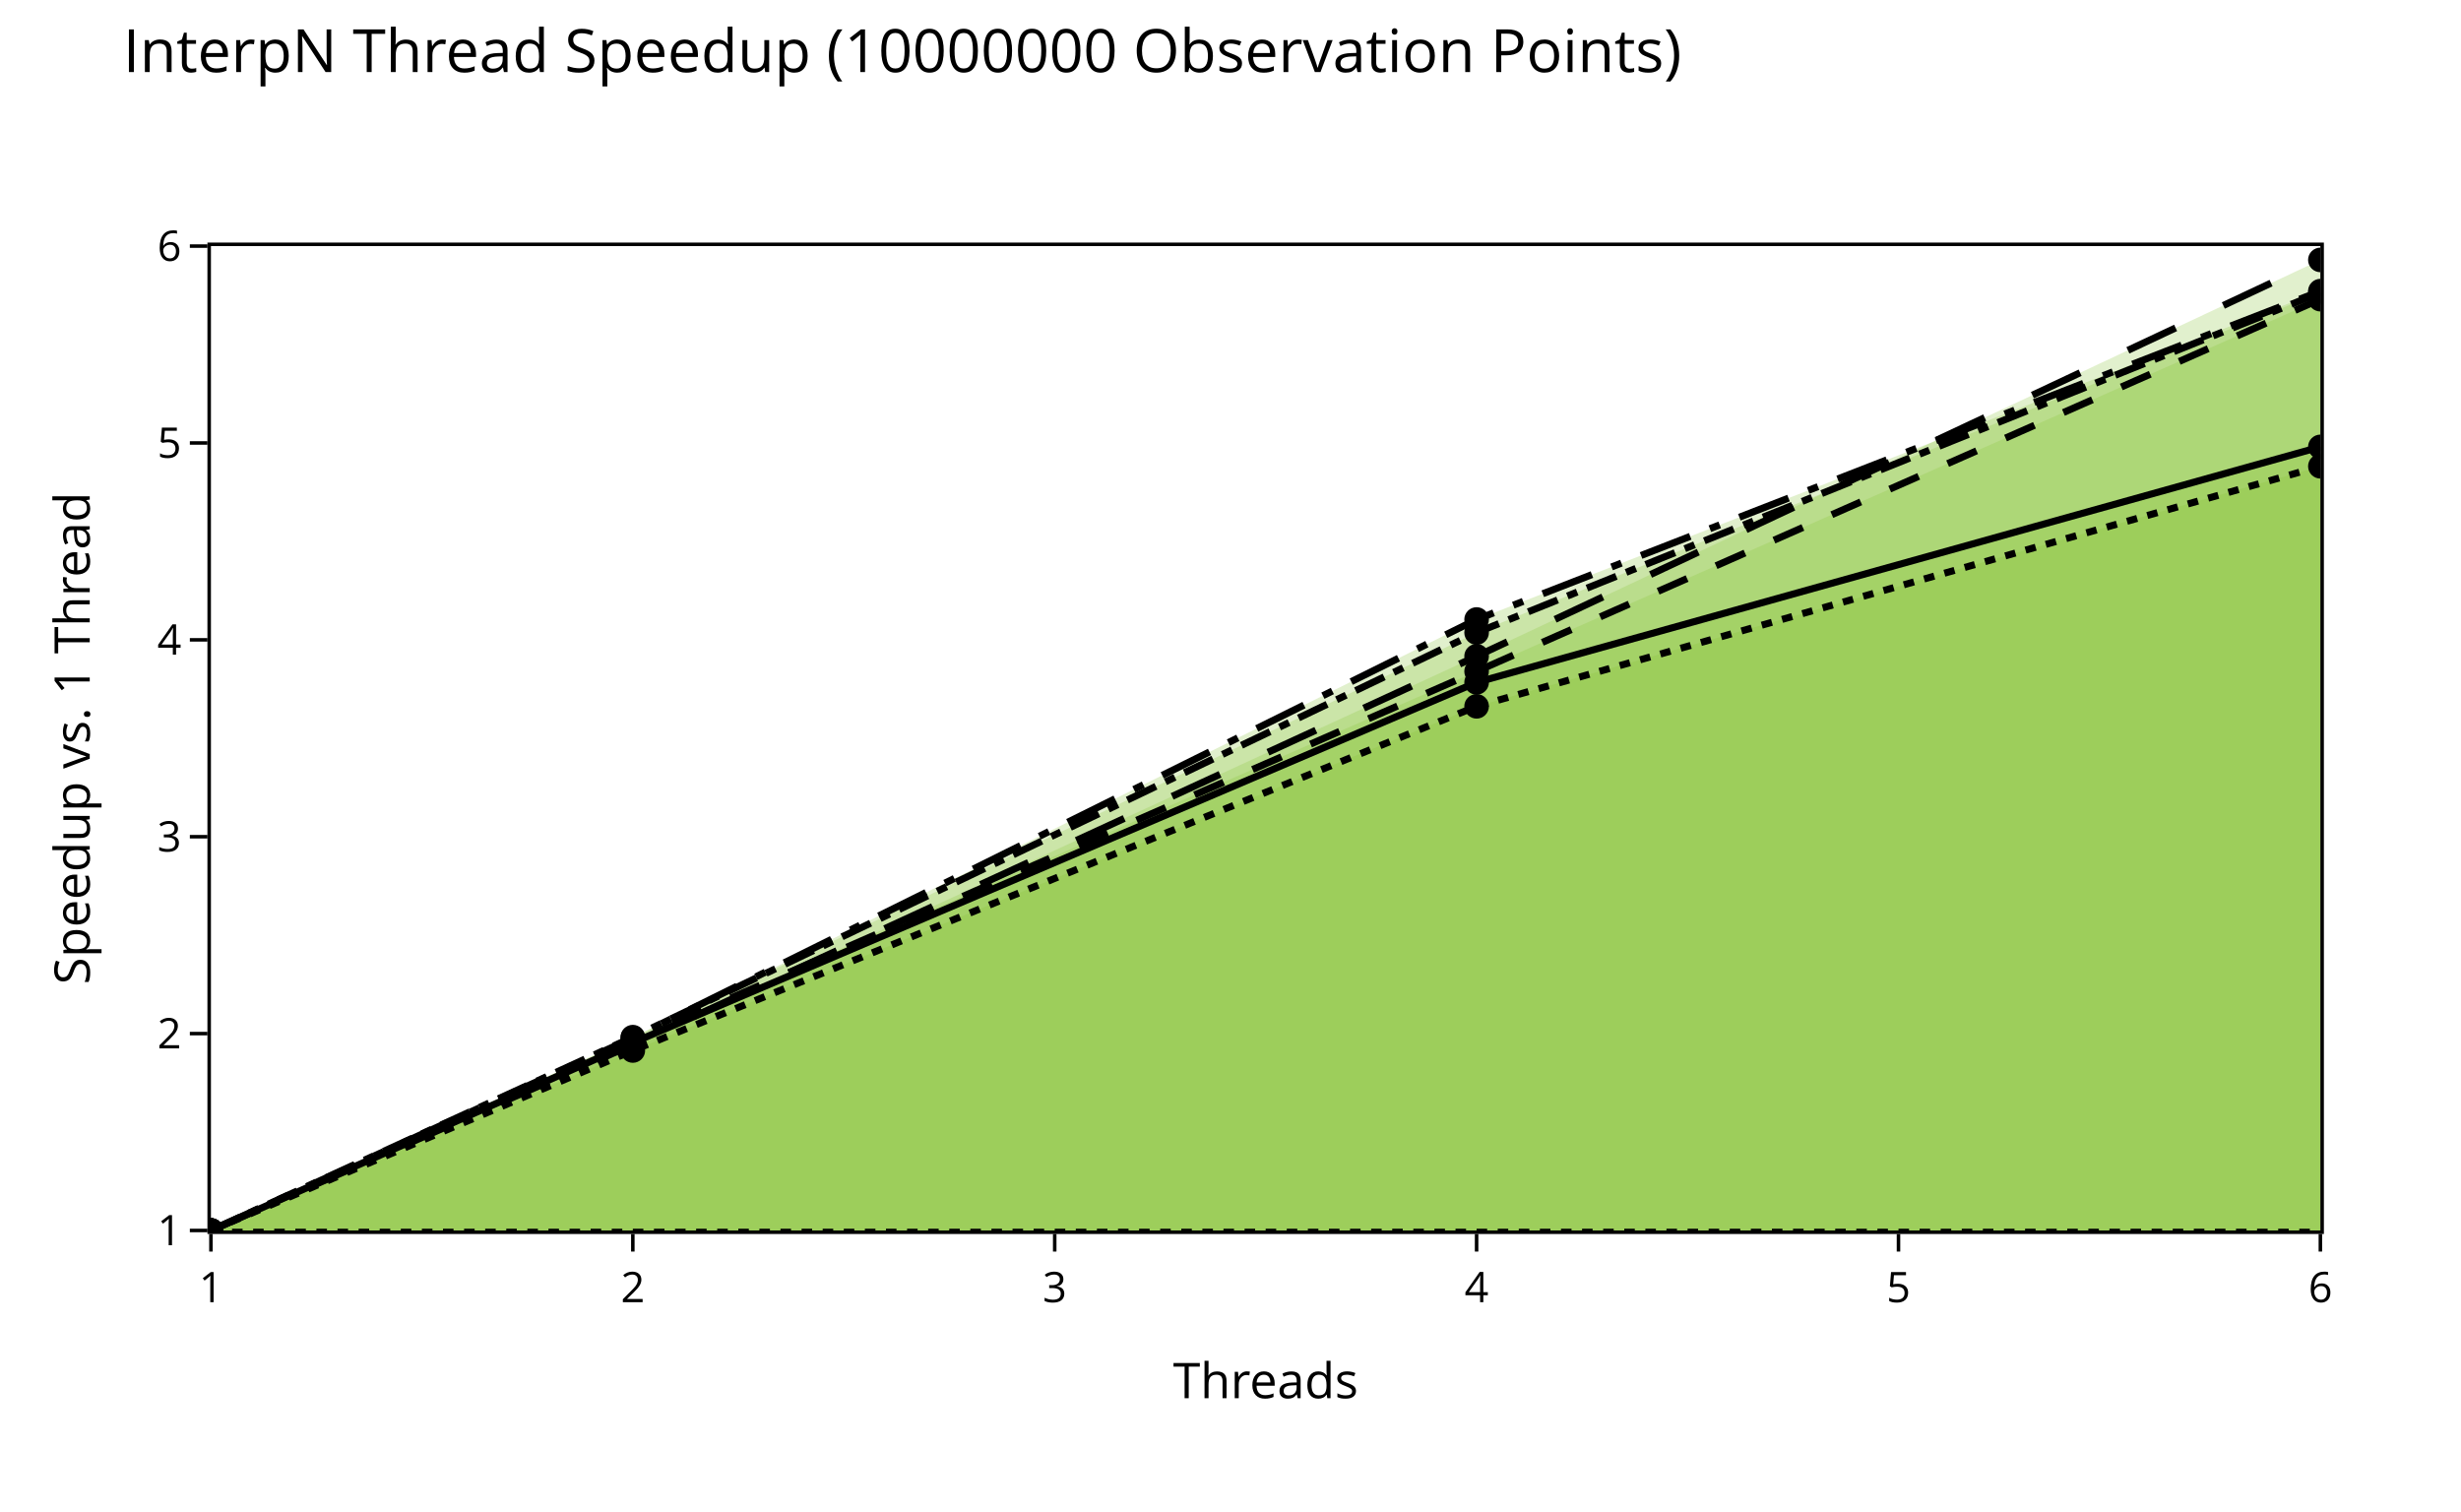
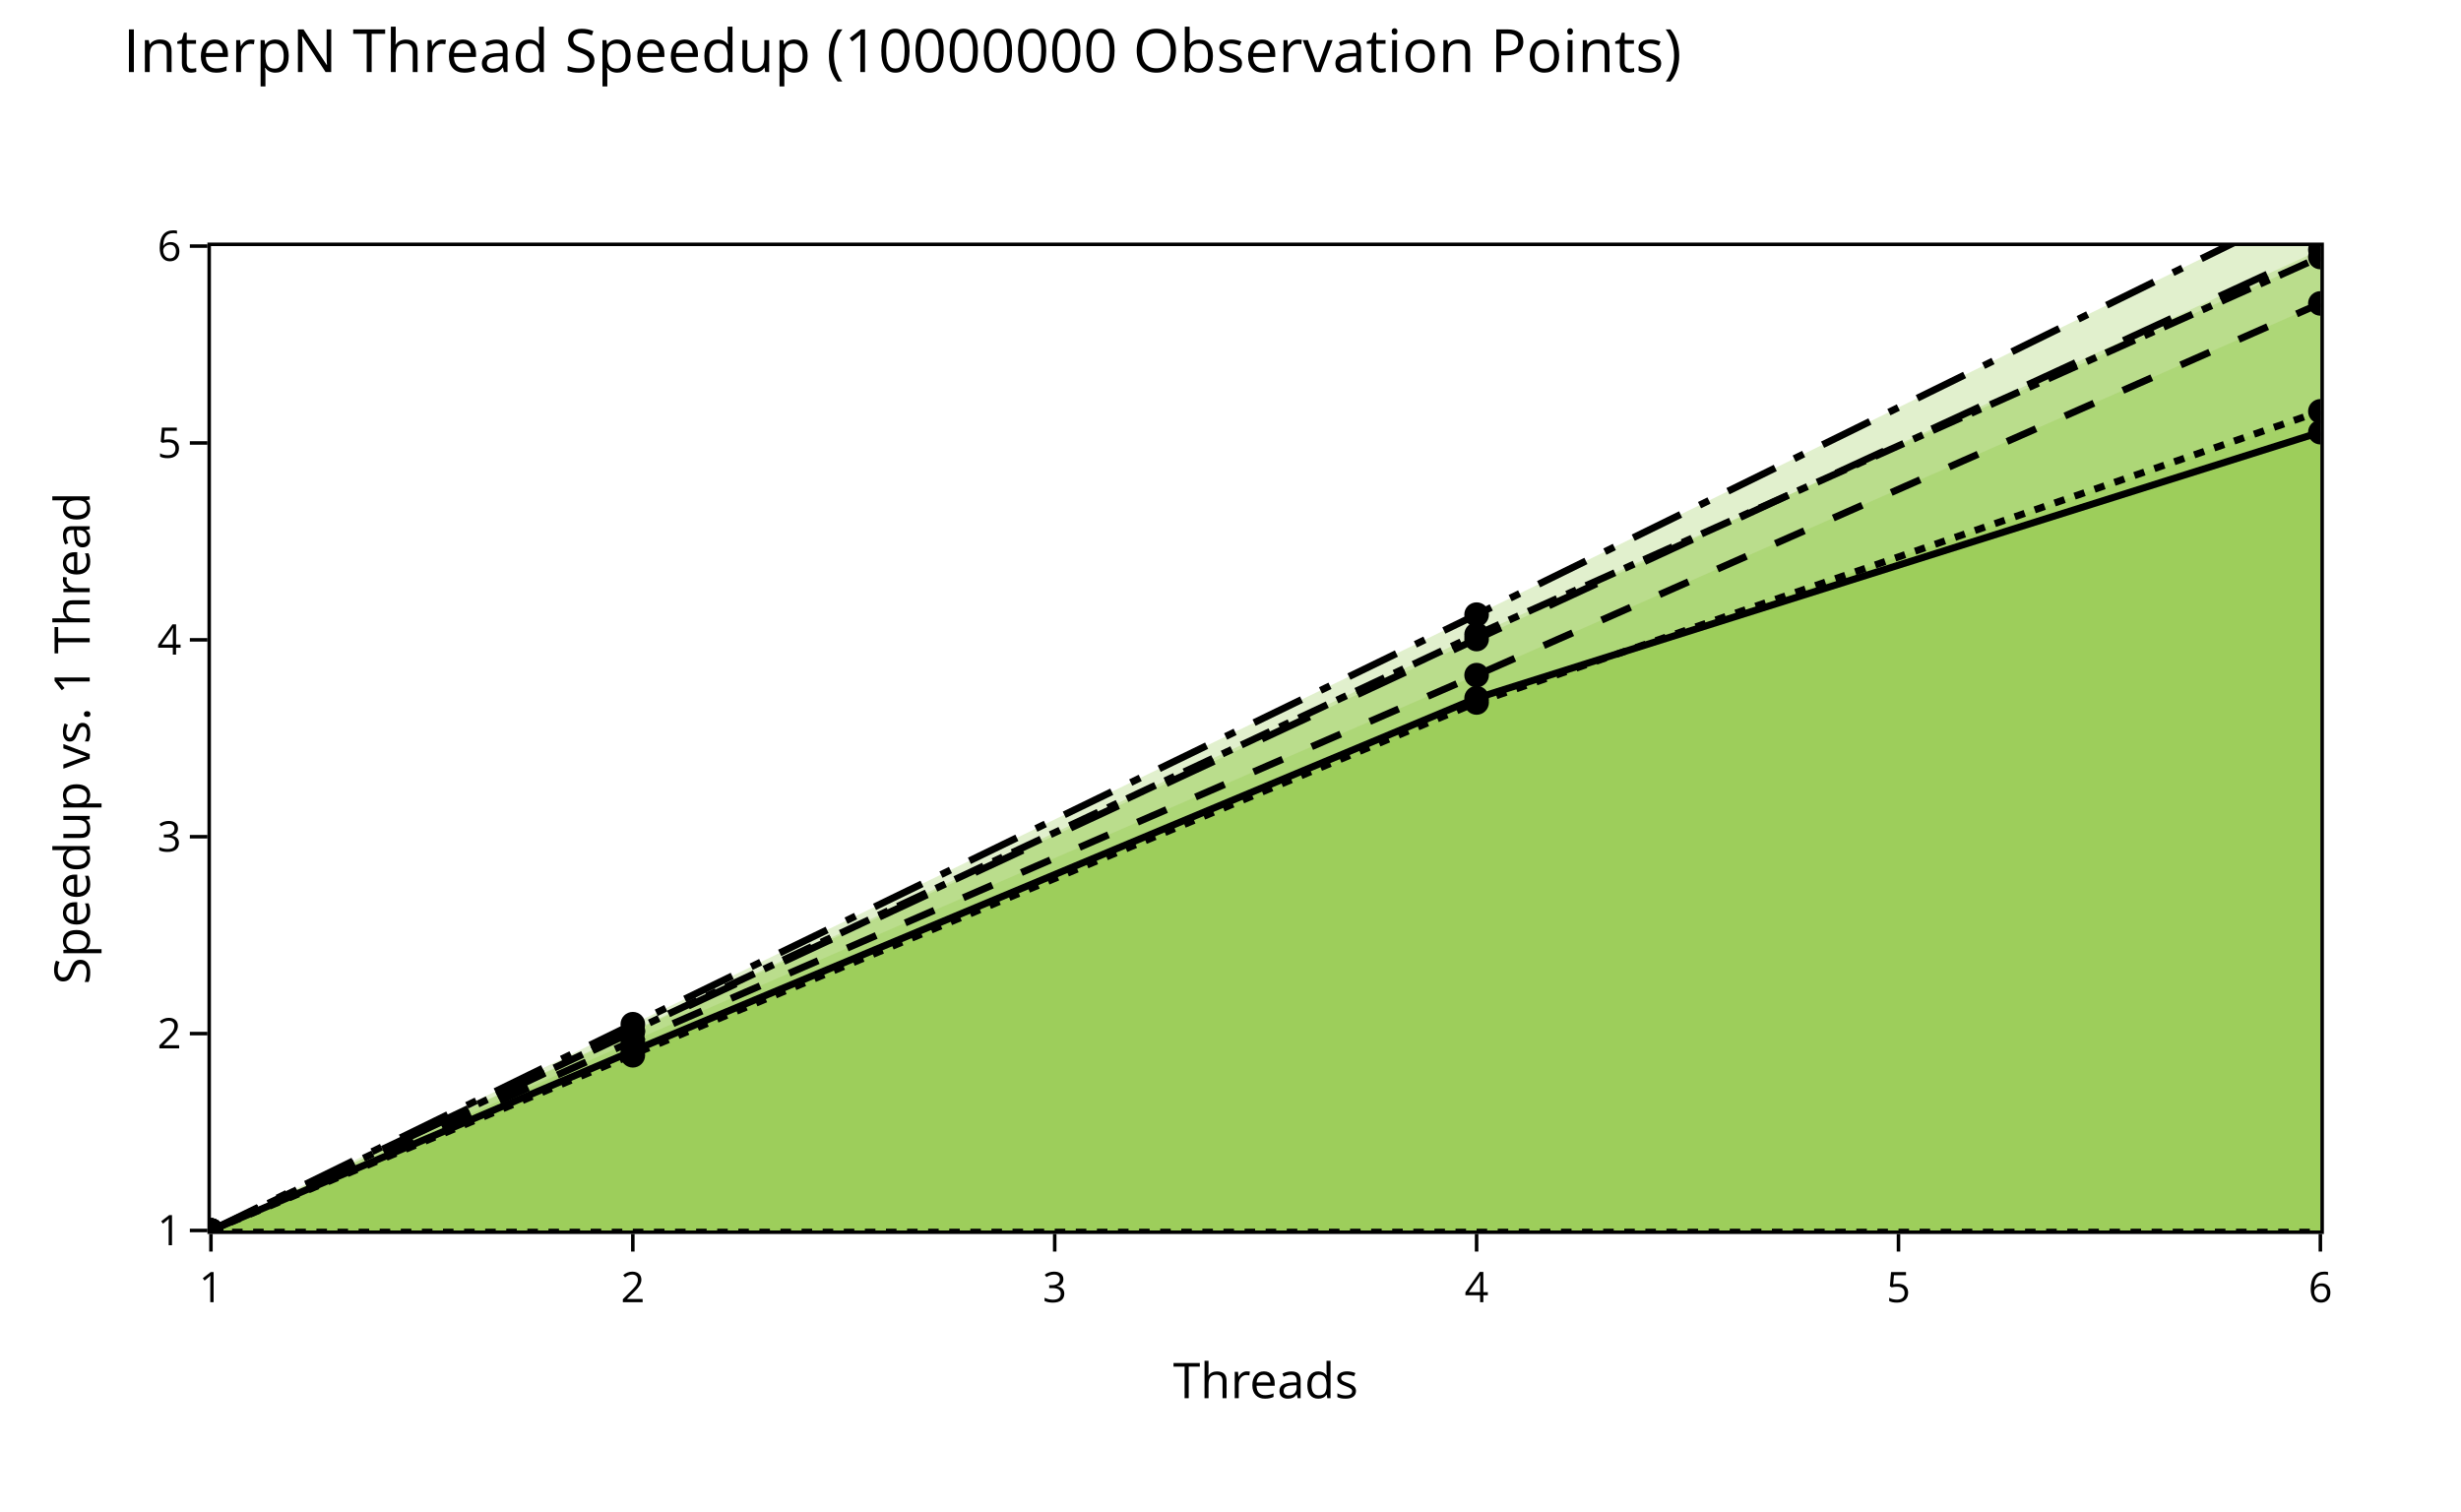
<svg xmlns="http://www.w3.org/2000/svg" class="main-svg" width="700" height="430" style="" viewBox="0 0 700 430">
  <rect x="0" y="0" width="700" height="430" style="fill: rgb(0, 0, 0); fill-opacity: 0;" />
-   <defs id="defs-cc3202">
+   <defs id="defs-e1feff">
    <g class="clips">
-       <clipPath id="clipcc3202xyplot" class="plotclip">
+       <clipPath id="clipe1feffxyplot" class="plotclip">
        <rect width="600" height="280" />
      </clipPath>
-       <clipPath class="axesclip" id="clipcc3202x">
+       <clipPath class="axesclip" id="clipe1feffx">
        <rect x="60" y="0" width="600" height="430" />
      </clipPath>
-       <clipPath class="axesclip" id="clipcc3202y">
+       <clipPath class="axesclip" id="clipe1feffy">
        <rect x="0" y="70" width="700" height="280" />
      </clipPath>
-       <clipPath class="axesclip" id="clipcc3202xy">
+       <clipPath class="axesclip" id="clipe1feffxy">
        <rect x="60" y="70" width="600" height="280" />
      </clipPath>
    </g>
    <g class="gradients" />
    <g class="patterns" />
  </defs>
  <g class="bglayer">
    <rect class="bg" x="60" y="70" width="600" height="280" style="fill: rgb(0, 0, 0); fill-opacity: 0; stroke-width: 0;" />
  </g>
  <g class="layer-below">
    <g class="imagelayer" />
    <g class="shapelayer" />
  </g>
  <g class="cartesianlayer">
    <g class="subplot xy">
      <g class="layer-subplot">
        <g class="shapelayer" />
        <g class="imagelayer" />
      </g>
      <g class="minor-gridlayer">
        <g class="x" />
        <g class="y" />
      </g>
      <g class="gridlayer">
        <g class="x" />
        <g class="y" />
      </g>
      <g class="zerolinelayer" />
      <g class="layer-between">
        <g class="shapelayer" />
        <g class="imagelayer" />
      </g>
      <path class="xlines-below" />
      <path class="ylines-below" />
      <g class="overlines-below" />
      <g class="xaxislayer-below" />
      <g class="yaxislayer-below" />
      <g class="overaxes-below" />
      <g class="overplot">
-         <g class="xy" transform="translate(60,70)" clip-path="url(#clipcc3202xyplot)">
+         <g class="xy" transform="translate(60,70)" clip-path="url(#clipe1feffxyplot)">
          <g class="scatterlayer mlayer">
-             <g class="trace scatter trace14fddb" style="stroke-miterlimit: 2; opacity: 1;">
-               <g class="fills">
-                 <g>
-                   <path class="js-fill" d="M0,280L120,226.58L360,124.1L600,57.11L600,280L0,280Z" style="fill: rgb(139, 196, 59); fill-opacity: 0.25; stroke-width: 0;" />
-                 </g>
-               </g>
-               <g class="errorbars" />
-               <g class="lines">
-                 <path class="js-line" d="M0,280L120,226.58L360,124.1L600,57.11L600,280L0,280" style="vector-effect: none; fill: none; stroke: rgb(99, 110, 250); stroke-opacity: 1; stroke-width: 0px; opacity: 1;" />
-               </g>
-               <g class="points" />
-               <g class="text" />
-             </g>
-             <g class="trace scatter trace3420ec" style="stroke-miterlimit: 2; opacity: 1;">
-               <g class="fills">
-                 <g>
-                   <path class="js-fill" d="M0,280L120,226.09L360,120.97L600,15.1L600,280L0,280Z" style="fill: rgb(139, 196, 59); fill-opacity: 0.25; stroke-width: 0;" />
-                 </g>
-               </g>
-               <g class="errorbars" />
-               <g class="lines">
-                 <path class="js-line" d="M0,280L120,226.09L360,120.97L600,15.1L600,280L0,280" style="vector-effect: none; fill: none; stroke: rgb(239, 85, 59); stroke-opacity: 1; stroke-width: 0px; opacity: 1;" />
-               </g>
-               <g class="points" />
-               <g class="text" />
-             </g>
-             <g class="trace scatter trace329733" style="stroke-miterlimit: 2; opacity: 1;">
-               <g class="fills">
-                 <g>
-                   <path class="js-fill" d="M0,280L120,228.81L360,130.91L600,62.63L600,280L0,280Z" style="fill: rgb(139, 196, 59); fill-opacity: 0.25; stroke-width: 0;" />
-                 </g>
-               </g>
-               <g class="errorbars" />
-               <g class="lines">
-                 <path class="js-line" d="M0,280L120,228.81L360,130.91L600,62.63L600,280L0,280" style="vector-effect: none; fill: none; stroke: rgb(0, 204, 150); stroke-opacity: 1; stroke-width: 0px; opacity: 1;" />
-               </g>
-               <g class="points" />
-               <g class="text" />
-             </g>
-             <g class="trace scatter trace361239" style="stroke-miterlimit: 2; opacity: 1;">
-               <g class="fills">
-                 <g>
-                   <path class="js-fill" d="M0,280L120,225.01L360,109.94L600,13.23L600,280L0,280Z" style="fill: rgb(139, 196, 59); fill-opacity: 0.25; stroke-width: 0;" />
-                 </g>
-               </g>
-               <g class="errorbars" />
-               <g class="lines">
-                 <path class="js-line" d="M0,280L120,225.01L360,109.94L600,13.23L600,280L0,280" style="vector-effect: none; fill: none; stroke: rgb(171, 99, 250); stroke-opacity: 1; stroke-width: 0px; opacity: 1;" />
-               </g>
-               <g class="points" />
-               <g class="text" />
-             </g>
-             <g class="trace scatter tracebee1cb" style="stroke-miterlimit: 2; opacity: 1;">
-               <g class="fills">
-                 <g>
-                   <path class="js-fill" d="M0,280L120,227.13L360,116.66L600,3.93L600,280L0,280Z" style="fill: rgb(139, 196, 59); fill-opacity: 0.25; stroke-width: 0;" />
-                 </g>
-               </g>
-               <g class="errorbars" />
-               <g class="lines">
-                 <path class="js-line" d="M0,280L120,227.13L360,116.66L600,3.93L600,280L0,280" style="vector-effect: none; fill: none; stroke: rgb(255, 161, 90); stroke-opacity: 1; stroke-width: 0px; opacity: 1;" />
-               </g>
-               <g class="points" />
-               <g class="text" />
-             </g>
-             <g class="trace scatter trace4f1c1d" style="stroke-miterlimit: 2; opacity: 1;">
-               <g class="fills">
-                 <g>
-                   <path class="js-fill" d="M0,280L120,225.21L360,106.21L600,12.81L600,280L0,280Z" style="fill: rgb(139, 196, 59); fill-opacity: 0.25; stroke-width: 0;" />
-                 </g>
-               </g>
-               <g class="errorbars" />
-               <g class="lines">
-                 <path class="js-line" d="M0,280L120,225.21L360,106.21L600,12.81L600,280L0,280" style="vector-effect: none; fill: none; stroke: rgb(25, 211, 243); stroke-opacity: 1; stroke-width: 0px; opacity: 1;" />
-               </g>
-               <g class="points" />
-               <g class="text" />
-             </g>
-             <g class="trace scatter traceaca570" style="stroke-miterlimit: 2; opacity: 1;">
-               <g class="fills" />
-               <g class="errorbars" />
-               <g class="lines">
-                 <path class="js-line" d="M0,280L120,226.58L360,124.1L600,57.11" style="vector-effect: none; fill: none; stroke: rgb(0, 0, 0); stroke-opacity: 1; stroke-width: 2px; opacity: 1;" />
-               </g>
-               <g class="points">
-                 <path class="point" transform="translate(0,280)" d="M3.5,0A3.5,3.5 0 1,1 0,-3.5A3.5,3.5 0 0,1 3.5,0Z" style="opacity: 1; stroke-width: 0px; fill: rgb(0, 0, 0); fill-opacity: 1;" />
-                 <path class="point" transform="translate(120,226.58)" d="M3.5,0A3.5,3.5 0 1,1 0,-3.5A3.5,3.5 0 0,1 3.5,0Z" style="opacity: 1; stroke-width: 0px; fill: rgb(0, 0, 0); fill-opacity: 1;" />
-                 <path class="point" transform="translate(360,124.1)" d="M3.5,0A3.5,3.5 0 1,1 0,-3.5A3.5,3.5 0 0,1 3.5,0Z" style="opacity: 1; stroke-width: 0px; fill: rgb(0, 0, 0); fill-opacity: 1;" />
-                 <path class="point" transform="translate(600,57.11)" d="M3.5,0A3.5,3.5 0 1,1 0,-3.5A3.5,3.5 0 0,1 3.5,0Z" style="opacity: 1; stroke-width: 0px; fill: rgb(0, 0, 0); fill-opacity: 1;" />
-               </g>
-               <g class="text" />
-             </g>
-             <g class="trace scatter trace0dc7ca" style="stroke-miterlimit: 2; opacity: 1;">
-               <g class="fills" />
-               <g class="errorbars" />
-               <g class="lines">
-                 <path class="js-line" d="M0,280L120,226.09L360,120.97L600,15.1" style="vector-effect: none; fill: none; stroke: rgb(0, 0, 0); stroke-opacity: 1; stroke-dasharray: 9px, 9px; stroke-width: 2px; opacity: 1;" />
-               </g>
-               <g class="points">
-                 <path class="point" transform="translate(0,280)" d="M3.5,0A3.5,3.5 0 1,1 0,-3.5A3.5,3.5 0 0,1 3.5,0Z" style="opacity: 1; stroke-width: 0px; fill: rgb(0, 0, 0); fill-opacity: 1;" />
-                 <path class="point" transform="translate(120,226.09)" d="M3.5,0A3.5,3.5 0 1,1 0,-3.5A3.5,3.5 0 0,1 3.5,0Z" style="opacity: 1; stroke-width: 0px; fill: rgb(0, 0, 0); fill-opacity: 1;" />
-                 <path class="point" transform="translate(360,120.97)" d="M3.5,0A3.5,3.5 0 1,1 0,-3.5A3.5,3.5 0 0,1 3.5,0Z" style="opacity: 1; stroke-width: 0px; fill: rgb(0, 0, 0); fill-opacity: 1;" />
-                 <path class="point" transform="translate(600,15.1)" d="M3.5,0A3.5,3.5 0 1,1 0,-3.5A3.5,3.5 0 0,1 3.5,0Z" style="opacity: 1; stroke-width: 0px; fill: rgb(0, 0, 0); fill-opacity: 1;" />
-               </g>
-               <g class="text" />
-             </g>
-             <g class="trace scatter trace09fc35" style="stroke-miterlimit: 2; opacity: 1;">
-               <g class="fills" />
-               <g class="errorbars" />
-               <g class="lines">
-                 <path class="js-line" d="M0,280L120,228.81L360,130.91L600,62.63" style="vector-effect: none; fill: none; stroke: rgb(0, 0, 0); stroke-opacity: 1; stroke-dasharray: 3px, 3px; stroke-width: 2px; opacity: 1;" />
-               </g>
-               <g class="points">
-                 <path class="point" transform="translate(0,280)" d="M3.5,0A3.5,3.5 0 1,1 0,-3.5A3.5,3.5 0 0,1 3.5,0Z" style="opacity: 1; stroke-width: 0px; fill: rgb(0, 0, 0); fill-opacity: 1;" />
-                 <path class="point" transform="translate(120,228.81)" d="M3.5,0A3.5,3.5 0 1,1 0,-3.5A3.5,3.5 0 0,1 3.5,0Z" style="opacity: 1; stroke-width: 0px; fill: rgb(0, 0, 0); fill-opacity: 1;" />
-                 <path class="point" transform="translate(360,130.91)" d="M3.5,0A3.5,3.5 0 1,1 0,-3.5A3.5,3.5 0 0,1 3.5,0Z" style="opacity: 1; stroke-width: 0px; fill: rgb(0, 0, 0); fill-opacity: 1;" />
-                 <path class="point" transform="translate(600,62.63)" d="M3.5,0A3.5,3.5 0 1,1 0,-3.5A3.5,3.5 0 0,1 3.5,0Z" style="opacity: 1; stroke-width: 0px; fill: rgb(0, 0, 0); fill-opacity: 1;" />
-               </g>
-               <g class="text" />
-             </g>
-             <g class="trace scatter tracef1213e" style="stroke-miterlimit: 2; opacity: 1;">
-               <g class="fills" />
-               <g class="errorbars" />
-               <g class="lines">
-                 <path class="js-line" d="M0,280L120,225.01L360,109.94L600,13.23" style="vector-effect: none; fill: none; stroke: rgb(0, 0, 0); stroke-opacity: 1; stroke-dasharray: 9px, 3px, 3px, 3px; stroke-width: 2px; opacity: 1;" />
-               </g>
-               <g class="points">
-                 <path class="point" transform="translate(0,280)" d="M3.5,0A3.5,3.5 0 1,1 0,-3.5A3.5,3.5 0 0,1 3.5,0Z" style="opacity: 1; stroke-width: 0px; fill: rgb(0, 0, 0); fill-opacity: 1;" />
-                 <path class="point" transform="translate(120,225.01)" d="M3.5,0A3.5,3.5 0 1,1 0,-3.5A3.5,3.5 0 0,1 3.5,0Z" style="opacity: 1; stroke-width: 0px; fill: rgb(0, 0, 0); fill-opacity: 1;" />
-                 <path class="point" transform="translate(360,109.94)" d="M3.5,0A3.5,3.5 0 1,1 0,-3.5A3.5,3.5 0 0,1 3.5,0Z" style="opacity: 1; stroke-width: 0px; fill: rgb(0, 0, 0); fill-opacity: 1;" />
-                 <path class="point" transform="translate(600,13.23)" d="M3.5,0A3.5,3.5 0 1,1 0,-3.5A3.5,3.5 0 0,1 3.5,0Z" style="opacity: 1; stroke-width: 0px; fill: rgb(0, 0, 0); fill-opacity: 1;" />
-               </g>
-               <g class="text" />
-             </g>
-             <g class="trace scatter trace61a0f6" style="stroke-miterlimit: 2; opacity: 1;">
-               <g class="fills" />
-               <g class="errorbars" />
-               <g class="lines">
-                 <path class="js-line" d="M0,280L120,227.13L360,116.66L600,3.93" style="vector-effect: none; fill: none; stroke: rgb(0, 0, 0); stroke-opacity: 1; stroke-dasharray: 15px, 15px; stroke-width: 2px; opacity: 1;" />
-               </g>
-               <g class="points">
-                 <path class="point" transform="translate(0,280)" d="M3.5,0A3.5,3.5 0 1,1 0,-3.5A3.5,3.5 0 0,1 3.5,0Z" style="opacity: 1; stroke-width: 0px; fill: rgb(0, 0, 0); fill-opacity: 1;" />
-                 <path class="point" transform="translate(120,227.13)" d="M3.5,0A3.5,3.5 0 1,1 0,-3.5A3.5,3.5 0 0,1 3.5,0Z" style="opacity: 1; stroke-width: 0px; fill: rgb(0, 0, 0); fill-opacity: 1;" />
-                 <path class="point" transform="translate(360,116.66)" d="M3.5,0A3.5,3.5 0 1,1 0,-3.5A3.5,3.5 0 0,1 3.5,0Z" style="opacity: 1; stroke-width: 0px; fill: rgb(0, 0, 0); fill-opacity: 1;" />
-                 <path class="point" transform="translate(600,3.93)" d="M3.5,0A3.5,3.5 0 1,1 0,-3.5A3.5,3.5 0 0,1 3.5,0Z" style="opacity: 1; stroke-width: 0px; fill: rgb(0, 0, 0); fill-opacity: 1;" />
-               </g>
-               <g class="text" />
-             </g>
-             <g class="trace scatter trace387815" style="stroke-miterlimit: 2; opacity: 1;">
-               <g class="fills" />
-               <g class="errorbars" />
-               <g class="lines">
-                 <path class="js-line" d="M0,280L120,225.21L360,106.21L600,12.81" style="vector-effect: none; fill: none; stroke: rgb(0, 0, 0); stroke-opacity: 1; stroke-dasharray: 15px, 6px, 3px, 6px; stroke-width: 2px; opacity: 1;" />
-               </g>
-               <g class="points">
-                 <path class="point" transform="translate(0,280)" d="M3.5,0A3.5,3.5 0 1,1 0,-3.5A3.5,3.5 0 0,1 3.5,0Z" style="opacity: 1; stroke-width: 0px; fill: rgb(0, 0, 0); fill-opacity: 1;" />
-                 <path class="point" transform="translate(120,225.21)" d="M3.5,0A3.5,3.5 0 1,1 0,-3.5A3.5,3.5 0 0,1 3.5,0Z" style="opacity: 1; stroke-width: 0px; fill: rgb(0, 0, 0); fill-opacity: 1;" />
-                 <path class="point" transform="translate(360,106.21)" d="M3.5,0A3.5,3.5 0 1,1 0,-3.5A3.5,3.5 0 0,1 3.5,0Z" style="opacity: 1; stroke-width: 0px; fill: rgb(0, 0, 0); fill-opacity: 1;" />
-                 <path class="point" transform="translate(600,12.81)" d="M3.5,0A3.5,3.5 0 1,1 0,-3.5A3.5,3.5 0 0,1 3.5,0Z" style="opacity: 1; stroke-width: 0px; fill: rgb(0, 0, 0); fill-opacity: 1;" />
+             <g class="trace scatter tracef06721" style="stroke-miterlimit: 2; opacity: 1;">
+               <g class="fills">
+                 <g>
+                   <path class="js-fill" d="M0,280L120,228.93L360,128.59L600,52.93L600,280L0,280Z" style="fill: rgb(139, 196, 59); fill-opacity: 0.25; stroke-width: 0;" />
+                 </g>
+               </g>
+               <g class="errorbars" />
+               <g class="lines">
+                 <path class="js-line" d="M0,280L120,228.93L360,128.59L600,52.93L600,280L0,280" style="vector-effect: none; fill: none; stroke: rgb(99, 110, 250); stroke-opacity: 1; stroke-width: 0px; opacity: 1;" />
+               </g>
+               <g class="points" />
+               <g class="text" />
+             </g>
+             <g class="trace scatter tracef6f011" style="stroke-miterlimit: 2; opacity: 1;">
+               <g class="fills">
+                 <g>
+                   <path class="js-fill" d="M0,280L120,226.12L360,122.04L600,16.31L600,280L0,280Z" style="fill: rgb(139, 196, 59); fill-opacity: 0.25; stroke-width: 0;" />
+                 </g>
+               </g>
+               <g class="errorbars" />
+               <g class="lines">
+                 <path class="js-line" d="M0,280L120,226.12L360,122.04L600,16.31L600,280L0,280" style="vector-effect: none; fill: none; stroke: rgb(239, 85, 59); stroke-opacity: 1; stroke-width: 0px; opacity: 1;" />
+               </g>
+               <g class="points" />
+               <g class="text" />
+             </g>
+             <g class="trace scatter trace615c95" style="stroke-miterlimit: 2; opacity: 1;">
+               <g class="fills">
+                 <g>
+                   <path class="js-fill" d="M0,280L360,129.82L600,47L600,280L360,280L0,280Z" style="fill: rgb(139, 196, 59); fill-opacity: 0.25; stroke-width: 0;" />
+                 </g>
+               </g>
+               <g class="errorbars" />
+               <g class="lines">
+                 <path class="js-line" d="M0,280L360,129.82L600,47L600,280L360,280L0,280" style="vector-effect: none; fill: none; stroke: rgb(0, 204, 150); stroke-opacity: 1; stroke-width: 0px; opacity: 1;" />
+               </g>
+               <g class="points" />
+               <g class="text" />
+             </g>
+             <g class="trace scatter tracec639a3" style="stroke-miterlimit: 2; opacity: 1;">
+               <g class="fills">
+                 <g>
+                   <path class="js-fill" d="M0,280L120,223.17L360,110.5L600,3.11L600,280L0,280Z" style="fill: rgb(139, 196, 59); fill-opacity: 0.25; stroke-width: 0;" />
+                 </g>
+               </g>
+               <g class="errorbars" />
+               <g class="lines">
+                 <path class="js-line" d="M0,280L120,223.17L360,110.5L600,3.11L600,280L0,280" style="vector-effect: none; fill: none; stroke: rgb(171, 99, 250); stroke-opacity: 1; stroke-width: 0px; opacity: 1;" />
+               </g>
+               <g class="points" />
+               <g class="text" />
+             </g>
+             <g class="trace scatter trace363774" style="stroke-miterlimit: 2; opacity: 1;">
+               <g class="fills">
+                 <g>
+                   <path class="js-fill" d="M0,280L120,223.48L360,111.78L600,1.02L600,280L0,280Z" style="fill: rgb(139, 196, 59); fill-opacity: 0.25; stroke-width: 0;" />
+                 </g>
+               </g>
+               <g class="errorbars" />
+               <g class="lines">
+                 <path class="js-line" d="M0,280L120,223.48L360,111.78L600,1.02L600,280L0,280" style="vector-effect: none; fill: none; stroke: rgb(255, 161, 90); stroke-opacity: 1; stroke-width: 0px; opacity: 1;" />
+               </g>
+               <g class="points" />
+               <g class="text" />
+             </g>
+             <g class="trace scatter tracec92269" style="stroke-miterlimit: 2; opacity: 1;">
+               <g class="fills">
+                 <g>
+                   <path class="js-fill" d="M0,280L120,221.33L360,104.83L600,-13.04L600,280L0,280Z" style="fill: rgb(139, 196, 59); fill-opacity: 0.25; stroke-width: 0;" />
+                 </g>
+               </g>
+               <g class="errorbars" />
+               <g class="lines">
+                 <path class="js-line" d="M0,280L120,221.33L360,104.83L600,-13.04L600,280L0,280" style="vector-effect: none; fill: none; stroke: rgb(25, 211, 243); stroke-opacity: 1; stroke-width: 0px; opacity: 1;" />
+               </g>
+               <g class="points" />
+               <g class="text" />
+             </g>
+             <g class="trace scatter trace656709" style="stroke-miterlimit: 2; opacity: 1;">
+               <g class="fills" />
+               <g class="errorbars" />
+               <g class="lines">
+                 <path class="js-line" d="M0,280L120,228.93L360,128.59L600,52.93" style="vector-effect: none; fill: none; stroke: rgb(0, 0, 0); stroke-opacity: 1; stroke-width: 2px; opacity: 1;" />
+               </g>
+               <g class="points">
+                 <path class="point" transform="translate(0,280)" d="M3.5,0A3.5,3.5 0 1,1 0,-3.5A3.5,3.5 0 0,1 3.5,0Z" style="opacity: 1; stroke-width: 0px; fill: rgb(0, 0, 0); fill-opacity: 1;" />
+                 <path class="point" transform="translate(120,228.93)" d="M3.5,0A3.5,3.5 0 1,1 0,-3.5A3.5,3.5 0 0,1 3.5,0Z" style="opacity: 1; stroke-width: 0px; fill: rgb(0, 0, 0); fill-opacity: 1;" />
+                 <path class="point" transform="translate(360,128.59)" d="M3.5,0A3.5,3.5 0 1,1 0,-3.5A3.5,3.5 0 0,1 3.5,0Z" style="opacity: 1; stroke-width: 0px; fill: rgb(0, 0, 0); fill-opacity: 1;" />
+                 <path class="point" transform="translate(600,52.93)" d="M3.5,0A3.5,3.5 0 1,1 0,-3.5A3.5,3.5 0 0,1 3.5,0Z" style="opacity: 1; stroke-width: 0px; fill: rgb(0, 0, 0); fill-opacity: 1;" />
+               </g>
+               <g class="text" />
+             </g>
+             <g class="trace scatter trace5be1d4" style="stroke-miterlimit: 2; opacity: 1;">
+               <g class="fills" />
+               <g class="errorbars" />
+               <g class="lines">
+                 <path class="js-line" d="M0,280L120,226.12L360,122.04L600,16.31" style="vector-effect: none; fill: none; stroke: rgb(0, 0, 0); stroke-opacity: 1; stroke-dasharray: 9px, 9px; stroke-width: 2px; opacity: 1;" />
+               </g>
+               <g class="points">
+                 <path class="point" transform="translate(0,280)" d="M3.5,0A3.5,3.5 0 1,1 0,-3.5A3.5,3.5 0 0,1 3.5,0Z" style="opacity: 1; stroke-width: 0px; fill: rgb(0, 0, 0); fill-opacity: 1;" />
+                 <path class="point" transform="translate(120,226.12)" d="M3.5,0A3.5,3.5 0 1,1 0,-3.5A3.5,3.5 0 0,1 3.5,0Z" style="opacity: 1; stroke-width: 0px; fill: rgb(0, 0, 0); fill-opacity: 1;" />
+                 <path class="point" transform="translate(360,122.04)" d="M3.5,0A3.5,3.5 0 1,1 0,-3.5A3.5,3.5 0 0,1 3.5,0Z" style="opacity: 1; stroke-width: 0px; fill: rgb(0, 0, 0); fill-opacity: 1;" />
+                 <path class="point" transform="translate(600,16.31)" d="M3.5,0A3.5,3.5 0 1,1 0,-3.5A3.5,3.5 0 0,1 3.5,0Z" style="opacity: 1; stroke-width: 0px; fill: rgb(0, 0, 0); fill-opacity: 1;" />
+               </g>
+               <g class="text" />
+             </g>
+             <g class="trace scatter trace4a5eaa" style="stroke-miterlimit: 2; opacity: 1;">
+               <g class="fills" />
+               <g class="errorbars" />
+               <g class="lines">
+                 <path class="js-line" d="M0,280L360,129.82L600,47" style="vector-effect: none; fill: none; stroke: rgb(0, 0, 0); stroke-opacity: 1; stroke-dasharray: 3px, 3px; stroke-width: 2px; opacity: 1;" />
+               </g>
+               <g class="points">
+                 <path class="point" transform="translate(0,280)" d="M3.5,0A3.5,3.5 0 1,1 0,-3.5A3.5,3.5 0 0,1 3.5,0Z" style="opacity: 1; stroke-width: 0px; fill: rgb(0, 0, 0); fill-opacity: 1;" />
+                 <path class="point" transform="translate(120,230.17)" d="M3.5,0A3.5,3.5 0 1,1 0,-3.5A3.5,3.5 0 0,1 3.5,0Z" style="opacity: 1; stroke-width: 0px; fill: rgb(0, 0, 0); fill-opacity: 1;" />
+                 <path class="point" transform="translate(360,129.82)" d="M3.5,0A3.5,3.5 0 1,1 0,-3.5A3.5,3.5 0 0,1 3.5,0Z" style="opacity: 1; stroke-width: 0px; fill: rgb(0, 0, 0); fill-opacity: 1;" />
+                 <path class="point" transform="translate(600,47)" d="M3.5,0A3.5,3.5 0 1,1 0,-3.5A3.5,3.5 0 0,1 3.5,0Z" style="opacity: 1; stroke-width: 0px; fill: rgb(0, 0, 0); fill-opacity: 1;" />
+               </g>
+               <g class="text" />
+             </g>
+             <g class="trace scatter traceb35607" style="stroke-miterlimit: 2; opacity: 1;">
+               <g class="fills" />
+               <g class="errorbars" />
+               <g class="lines">
+                 <path class="js-line" d="M0,280L120,223.17L360,110.5L600,3.11" style="vector-effect: none; fill: none; stroke: rgb(0, 0, 0); stroke-opacity: 1; stroke-dasharray: 9px, 3px, 3px, 3px; stroke-width: 2px; opacity: 1;" />
+               </g>
+               <g class="points">
+                 <path class="point" transform="translate(0,280)" d="M3.5,0A3.5,3.5 0 1,1 0,-3.5A3.5,3.5 0 0,1 3.5,0Z" style="opacity: 1; stroke-width: 0px; fill: rgb(0, 0, 0); fill-opacity: 1;" />
+                 <path class="point" transform="translate(120,223.17)" d="M3.5,0A3.5,3.5 0 1,1 0,-3.5A3.5,3.5 0 0,1 3.5,0Z" style="opacity: 1; stroke-width: 0px; fill: rgb(0, 0, 0); fill-opacity: 1;" />
+                 <path class="point" transform="translate(360,110.5)" d="M3.5,0A3.5,3.5 0 1,1 0,-3.5A3.5,3.5 0 0,1 3.5,0Z" style="opacity: 1; stroke-width: 0px; fill: rgb(0, 0, 0); fill-opacity: 1;" />
+                 <path class="point" transform="translate(600,3.11)" d="M3.5,0A3.5,3.5 0 1,1 0,-3.5A3.5,3.5 0 0,1 3.5,0Z" style="opacity: 1; stroke-width: 0px; fill: rgb(0, 0, 0); fill-opacity: 1;" />
+               </g>
+               <g class="text" />
+             </g>
+             <g class="trace scatter tracead488a" style="stroke-miterlimit: 2; opacity: 1;">
+               <g class="fills" />
+               <g class="errorbars" />
+               <g class="lines">
+                 <path class="js-line" d="M0,280L120,223.48L360,111.78L600,1.02" style="vector-effect: none; fill: none; stroke: rgb(0, 0, 0); stroke-opacity: 1; stroke-dasharray: 15px, 15px; stroke-width: 2px; opacity: 1;" />
+               </g>
+               <g class="points">
+                 <path class="point" transform="translate(0,280)" d="M3.5,0A3.5,3.5 0 1,1 0,-3.5A3.5,3.5 0 0,1 3.5,0Z" style="opacity: 1; stroke-width: 0px; fill: rgb(0, 0, 0); fill-opacity: 1;" />
+                 <path class="point" transform="translate(120,223.48)" d="M3.5,0A3.5,3.5 0 1,1 0,-3.5A3.5,3.5 0 0,1 3.5,0Z" style="opacity: 1; stroke-width: 0px; fill: rgb(0, 0, 0); fill-opacity: 1;" />
+                 <path class="point" transform="translate(360,111.78)" d="M3.5,0A3.5,3.5 0 1,1 0,-3.5A3.5,3.5 0 0,1 3.5,0Z" style="opacity: 1; stroke-width: 0px; fill: rgb(0, 0, 0); fill-opacity: 1;" />
+                 <path class="point" transform="translate(600,1.02)" d="M3.5,0A3.5,3.5 0 1,1 0,-3.5A3.5,3.5 0 0,1 3.5,0Z" style="opacity: 1; stroke-width: 0px; fill: rgb(0, 0, 0); fill-opacity: 1;" />
+               </g>
+               <g class="text" />
+             </g>
+             <g class="trace scatter trace68f227" style="stroke-miterlimit: 2; opacity: 1;">
+               <g class="fills" />
+               <g class="errorbars" />
+               <g class="lines">
+                 <path class="js-line" d="M0,280L120,221.33L360,104.83L600,-13.04" style="vector-effect: none; fill: none; stroke: rgb(0, 0, 0); stroke-opacity: 1; stroke-dasharray: 15px, 6px, 3px, 6px; stroke-width: 2px; opacity: 1;" />
+               </g>
+               <g class="points">
+                 <path class="point" transform="translate(0,280)" d="M3.5,0A3.5,3.5 0 1,1 0,-3.5A3.5,3.5 0 0,1 3.5,0Z" style="opacity: 1; stroke-width: 0px; fill: rgb(0, 0, 0); fill-opacity: 1;" />
+                 <path class="point" transform="translate(120,221.33)" d="M3.5,0A3.5,3.5 0 1,1 0,-3.5A3.5,3.5 0 0,1 3.5,0Z" style="opacity: 1; stroke-width: 0px; fill: rgb(0, 0, 0); fill-opacity: 1;" />
+                 <path class="point" transform="translate(360,104.83)" d="M3.5,0A3.5,3.5 0 1,1 0,-3.5A3.5,3.5 0 0,1 3.5,0Z" style="opacity: 1; stroke-width: 0px; fill: rgb(0, 0, 0); fill-opacity: 1;" />
+                 <path class="point" transform="translate(600,-13.04)" d="M3.5,0A3.5,3.5 0 1,1 0,-3.5A3.5,3.5 0 0,1 3.5,0Z" style="opacity: 1; stroke-width: 0px; fill: rgb(0, 0, 0); fill-opacity: 1;" />
              </g>
              <g class="text" />
            </g>
          </g>
        </g>
      </g>
      <path class="xlines-above crisp" d="M59,350.5H661M59,69.5H661" style="fill: none; stroke-width: 1px; stroke: rgb(0, 0, 0); stroke-opacity: 1;" />
      <path class="ylines-above crisp" d="M59.5,70V350M660.5,70V350" style="fill: none; stroke-width: 1px; stroke: rgb(0, 0, 0); stroke-opacity: 1;" />
      <g class="overlines-above" />
      <g class="xaxislayer-above">
        <path class="xtick ticks crisp" d="M0,351v5" transform="translate(60,0)" style="stroke: rgb(0, 0, 0); stroke-opacity: 1; stroke-width: 1px;" />
        <path class="xtick ticks crisp" d="M0,351v5" transform="translate(180,0)" style="stroke: rgb(0, 0, 0); stroke-opacity: 1; stroke-width: 1px;" />
        <path class="xtick ticks crisp" d="M0,351v5" transform="translate(300,0)" style="stroke: rgb(0, 0, 0); stroke-opacity: 1; stroke-width: 1px;" />
        <path class="xtick ticks crisp" d="M0,351v5" transform="translate(420,0)" style="stroke: rgb(0, 0, 0); stroke-opacity: 1; stroke-width: 1px;" />
        <path class="xtick ticks crisp" d="M0,351v5" transform="translate(540,0)" style="stroke: rgb(0, 0, 0); stroke-opacity: 1; stroke-width: 1px;" />
        <path class="xtick ticks crisp" d="M0,351v5" transform="translate(660,0)" style="stroke: rgb(0, 0, 0); stroke-opacity: 1; stroke-width: 1px;" />
        <g class="xtick">
          <text text-anchor="middle" x="0" y="370.4" transform="translate(60,0)" style="font-family: 'Open Sans', verdana, arial, sans-serif; font-size: 12px; fill: rgb(0, 0, 0); fill-opacity: 1; white-space: pre; opacity: 1;">1</text>
        </g>
        <g class="xtick">
          <text text-anchor="middle" x="0" y="370.4" style="font-family: 'Open Sans', verdana, arial, sans-serif; font-size: 12px; fill: rgb(0, 0, 0); fill-opacity: 1; white-space: pre; opacity: 1;" transform="translate(180,0)">2</text>
        </g>
        <g class="xtick">
          <text text-anchor="middle" x="0" y="370.4" style="font-family: 'Open Sans', verdana, arial, sans-serif; font-size: 12px; fill: rgb(0, 0, 0); fill-opacity: 1; white-space: pre; opacity: 1;" transform="translate(300,0)">3</text>
        </g>
        <g class="xtick">
          <text text-anchor="middle" x="0" y="370.4" style="font-family: 'Open Sans', verdana, arial, sans-serif; font-size: 12px; fill: rgb(0, 0, 0); fill-opacity: 1; white-space: pre; opacity: 1;" transform="translate(420,0)">4</text>
        </g>
        <g class="xtick">
          <text text-anchor="middle" x="0" y="370.4" style="font-family: 'Open Sans', verdana, arial, sans-serif; font-size: 12px; fill: rgb(0, 0, 0); fill-opacity: 1; white-space: pre; opacity: 1;" transform="translate(540,0)">5</text>
        </g>
        <g class="xtick">
          <text text-anchor="middle" x="0" y="370.4" style="font-family: 'Open Sans', verdana, arial, sans-serif; font-size: 12px; fill: rgb(0, 0, 0); fill-opacity: 1; white-space: pre; opacity: 1;" transform="translate(660,0)">6</text>
        </g>
      </g>
      <g class="yaxislayer-above">
        <path class="ytick ticks crisp" d="M59,0h-5" transform="translate(0,350)" style="stroke: rgb(0, 0, 0); stroke-opacity: 1; stroke-width: 1px;" />
        <path class="ytick ticks crisp" d="M59,0h-5" transform="translate(0,294)" style="stroke: rgb(0, 0, 0); stroke-opacity: 1; stroke-width: 1px;" />
        <path class="ytick ticks crisp" d="M59,0h-5" transform="translate(0,238)" style="stroke: rgb(0, 0, 0); stroke-opacity: 1; stroke-width: 1px;" />
        <path class="ytick ticks crisp" d="M59,0h-5" transform="translate(0,182)" style="stroke: rgb(0, 0, 0); stroke-opacity: 1; stroke-width: 1px;" />
        <path class="ytick ticks crisp" d="M59,0h-5" transform="translate(0,126)" style="stroke: rgb(0, 0, 0); stroke-opacity: 1; stroke-width: 1px;" />
        <path class="ytick ticks crisp" d="M59,0h-5" transform="translate(0,70)" style="stroke: rgb(0, 0, 0); stroke-opacity: 1; stroke-width: 1px;" />
        <g class="ytick">
          <text text-anchor="end" x="51.6" y="4.2" transform="translate(0,350)" style="font-family: 'Open Sans', verdana, arial, sans-serif; font-size: 12px; fill: rgb(0, 0, 0); fill-opacity: 1; white-space: pre; opacity: 1;">1</text>
        </g>
        <g class="ytick">
          <text text-anchor="end" x="51.6" y="4.2" style="font-family: 'Open Sans', verdana, arial, sans-serif; font-size: 12px; fill: rgb(0, 0, 0); fill-opacity: 1; white-space: pre; opacity: 1;" transform="translate(0,294)">2</text>
        </g>
        <g class="ytick">
          <text text-anchor="end" x="51.6" y="4.2" style="font-family: 'Open Sans', verdana, arial, sans-serif; font-size: 12px; fill: rgb(0, 0, 0); fill-opacity: 1; white-space: pre; opacity: 1;" transform="translate(0,238)">3</text>
        </g>
        <g class="ytick">
          <text text-anchor="end" x="51.6" y="4.2" style="font-family: 'Open Sans', verdana, arial, sans-serif; font-size: 12px; fill: rgb(0, 0, 0); fill-opacity: 1; white-space: pre; opacity: 1;" transform="translate(0,182)">4</text>
        </g>
        <g class="ytick">
          <text text-anchor="end" x="51.6" y="4.2" style="font-family: 'Open Sans', verdana, arial, sans-serif; font-size: 12px; fill: rgb(0, 0, 0); fill-opacity: 1; white-space: pre; opacity: 1;" transform="translate(0,126)">5</text>
        </g>
        <g class="ytick">
          <text text-anchor="end" x="51.6" y="4.2" style="font-family: 'Open Sans', verdana, arial, sans-serif; font-size: 12px; fill: rgb(0, 0, 0); fill-opacity: 1; white-space: pre; opacity: 1;" transform="translate(0,70)">6</text>
        </g>
      </g>
      <g class="overaxes-above" />
    </g>
  </g>
  <g class="polarlayer" />
  <g class="smithlayer" />
  <g class="ternarylayer" />
  <g class="geolayer" />
  <g class="funnelarealayer" />
  <g class="pielayer" />
  <g class="iciclelayer" />
  <g class="treemaplayer" />
  <g class="sunburstlayer" />
  <g class="glimages" />
-   <defs id="topdefs-cc3202">
+   <defs id="topdefs-e1feff">
    <g class="clips" />
  </defs>
  <g class="layer-above">
    <g class="imagelayer" />
    <g class="shapelayer">
-       <g class="shape-group" data-index="0" clip-path="url(#clipcc3202y)">
+       <g class="shape-group" data-index="0" clip-path="url(#clipe1feffy)">
        <path data-index="0" fill-rule="evenodd" d="M60,350L660,350" style="opacity: 1; stroke: rgb(0, 0, 0); stroke-opacity: 1; fill: rgb(0, 0, 0); fill-opacity: 0; stroke-dasharray: 3px, 3px; stroke-width: 1px;" />
      </g>
    </g>
  </g>
  <g class="infolayer">
    <g class="g-gtitle">
      <text class="gtitle" x="35" y="8.6" text-anchor="start" dy="0.7em" style="opacity: 1; font-family: 'Open Sans', verdana, arial, sans-serif; font-size: 17px; fill: rgb(0, 0, 0); fill-opacity: 1; white-space: pre;">InterpN Thread Speedup (10000000 Observation Points)</text>
    </g>
    <g class="g-xtitle">
      <text class="xtitle" x="360" y="397.706" text-anchor="middle" style="opacity: 1; font-family: 'Open Sans', verdana, arial, sans-serif; font-size: 14px; fill: rgb(0, 0, 0); fill-opacity: 1; white-space: pre;">Threads</text>
    </g>
    <g class="g-ytitle">
      <text class="ytitle" transform="rotate(-90,25.52188,210)" x="25.522" y="210" text-anchor="middle" style="opacity: 1; font-family: 'Open Sans', verdana, arial, sans-serif; font-size: 14px; fill: rgb(0, 0, 0); fill-opacity: 1; white-space: pre;">Speedup vs. 1 Thread</text>
    </g>
  </g>
</svg>
